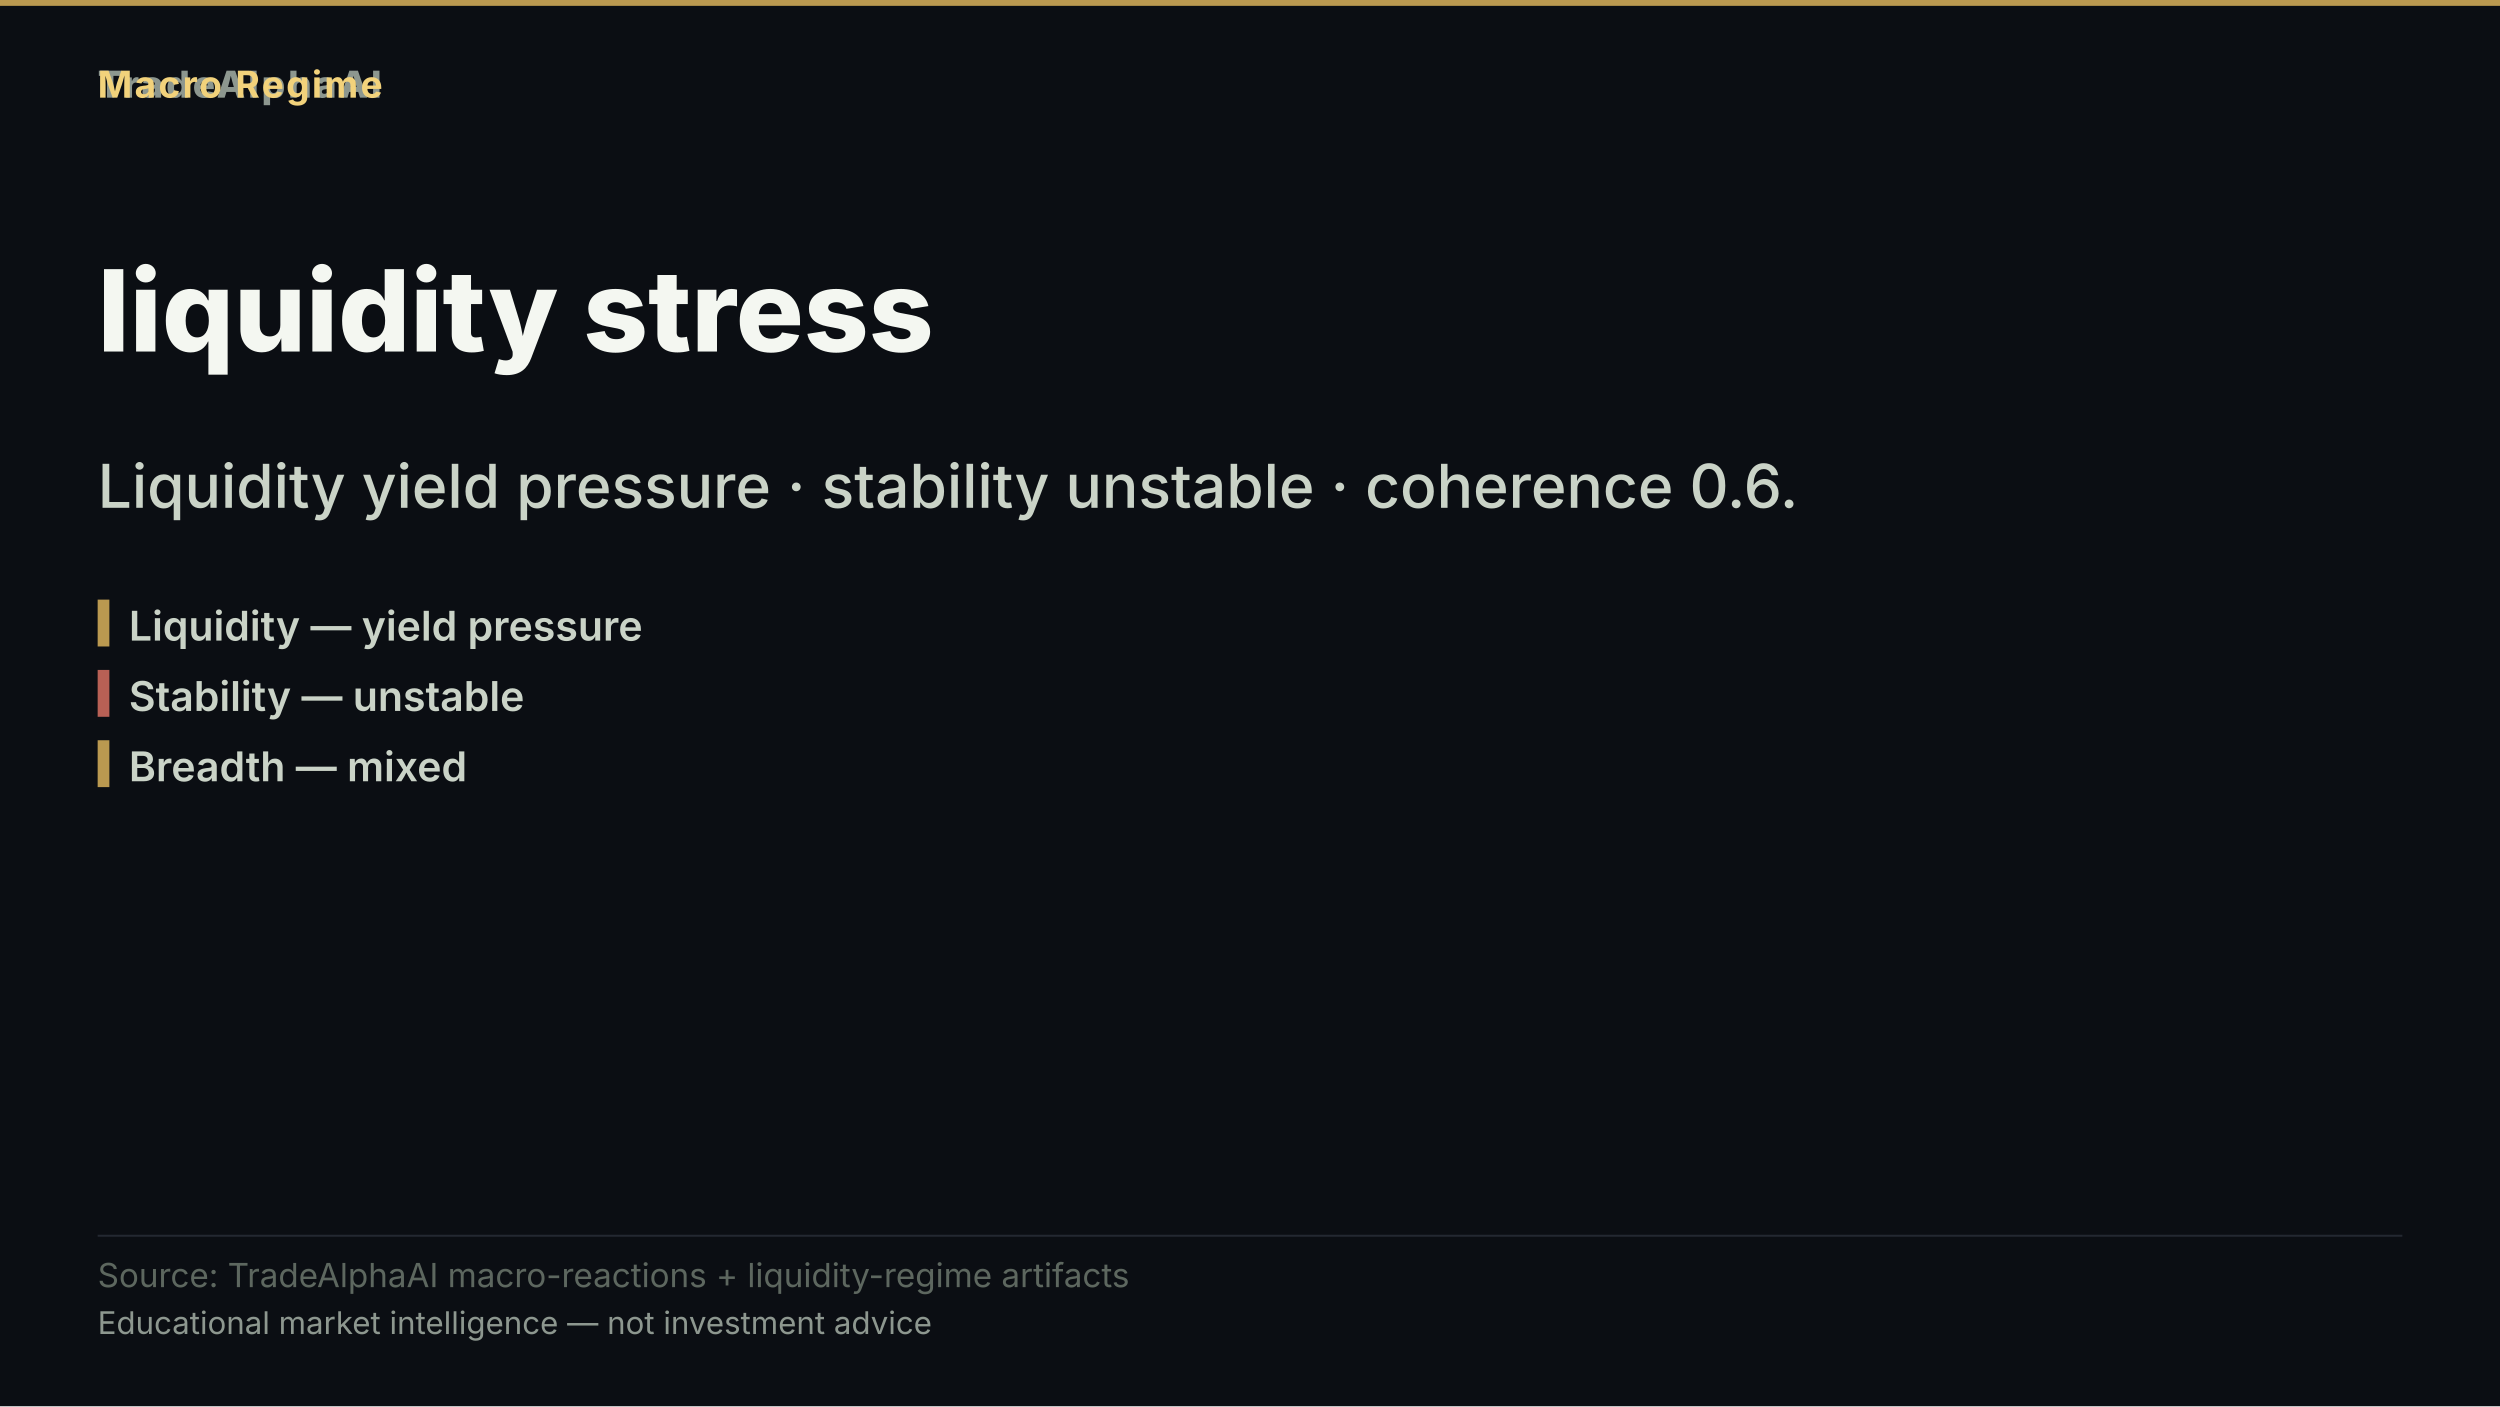
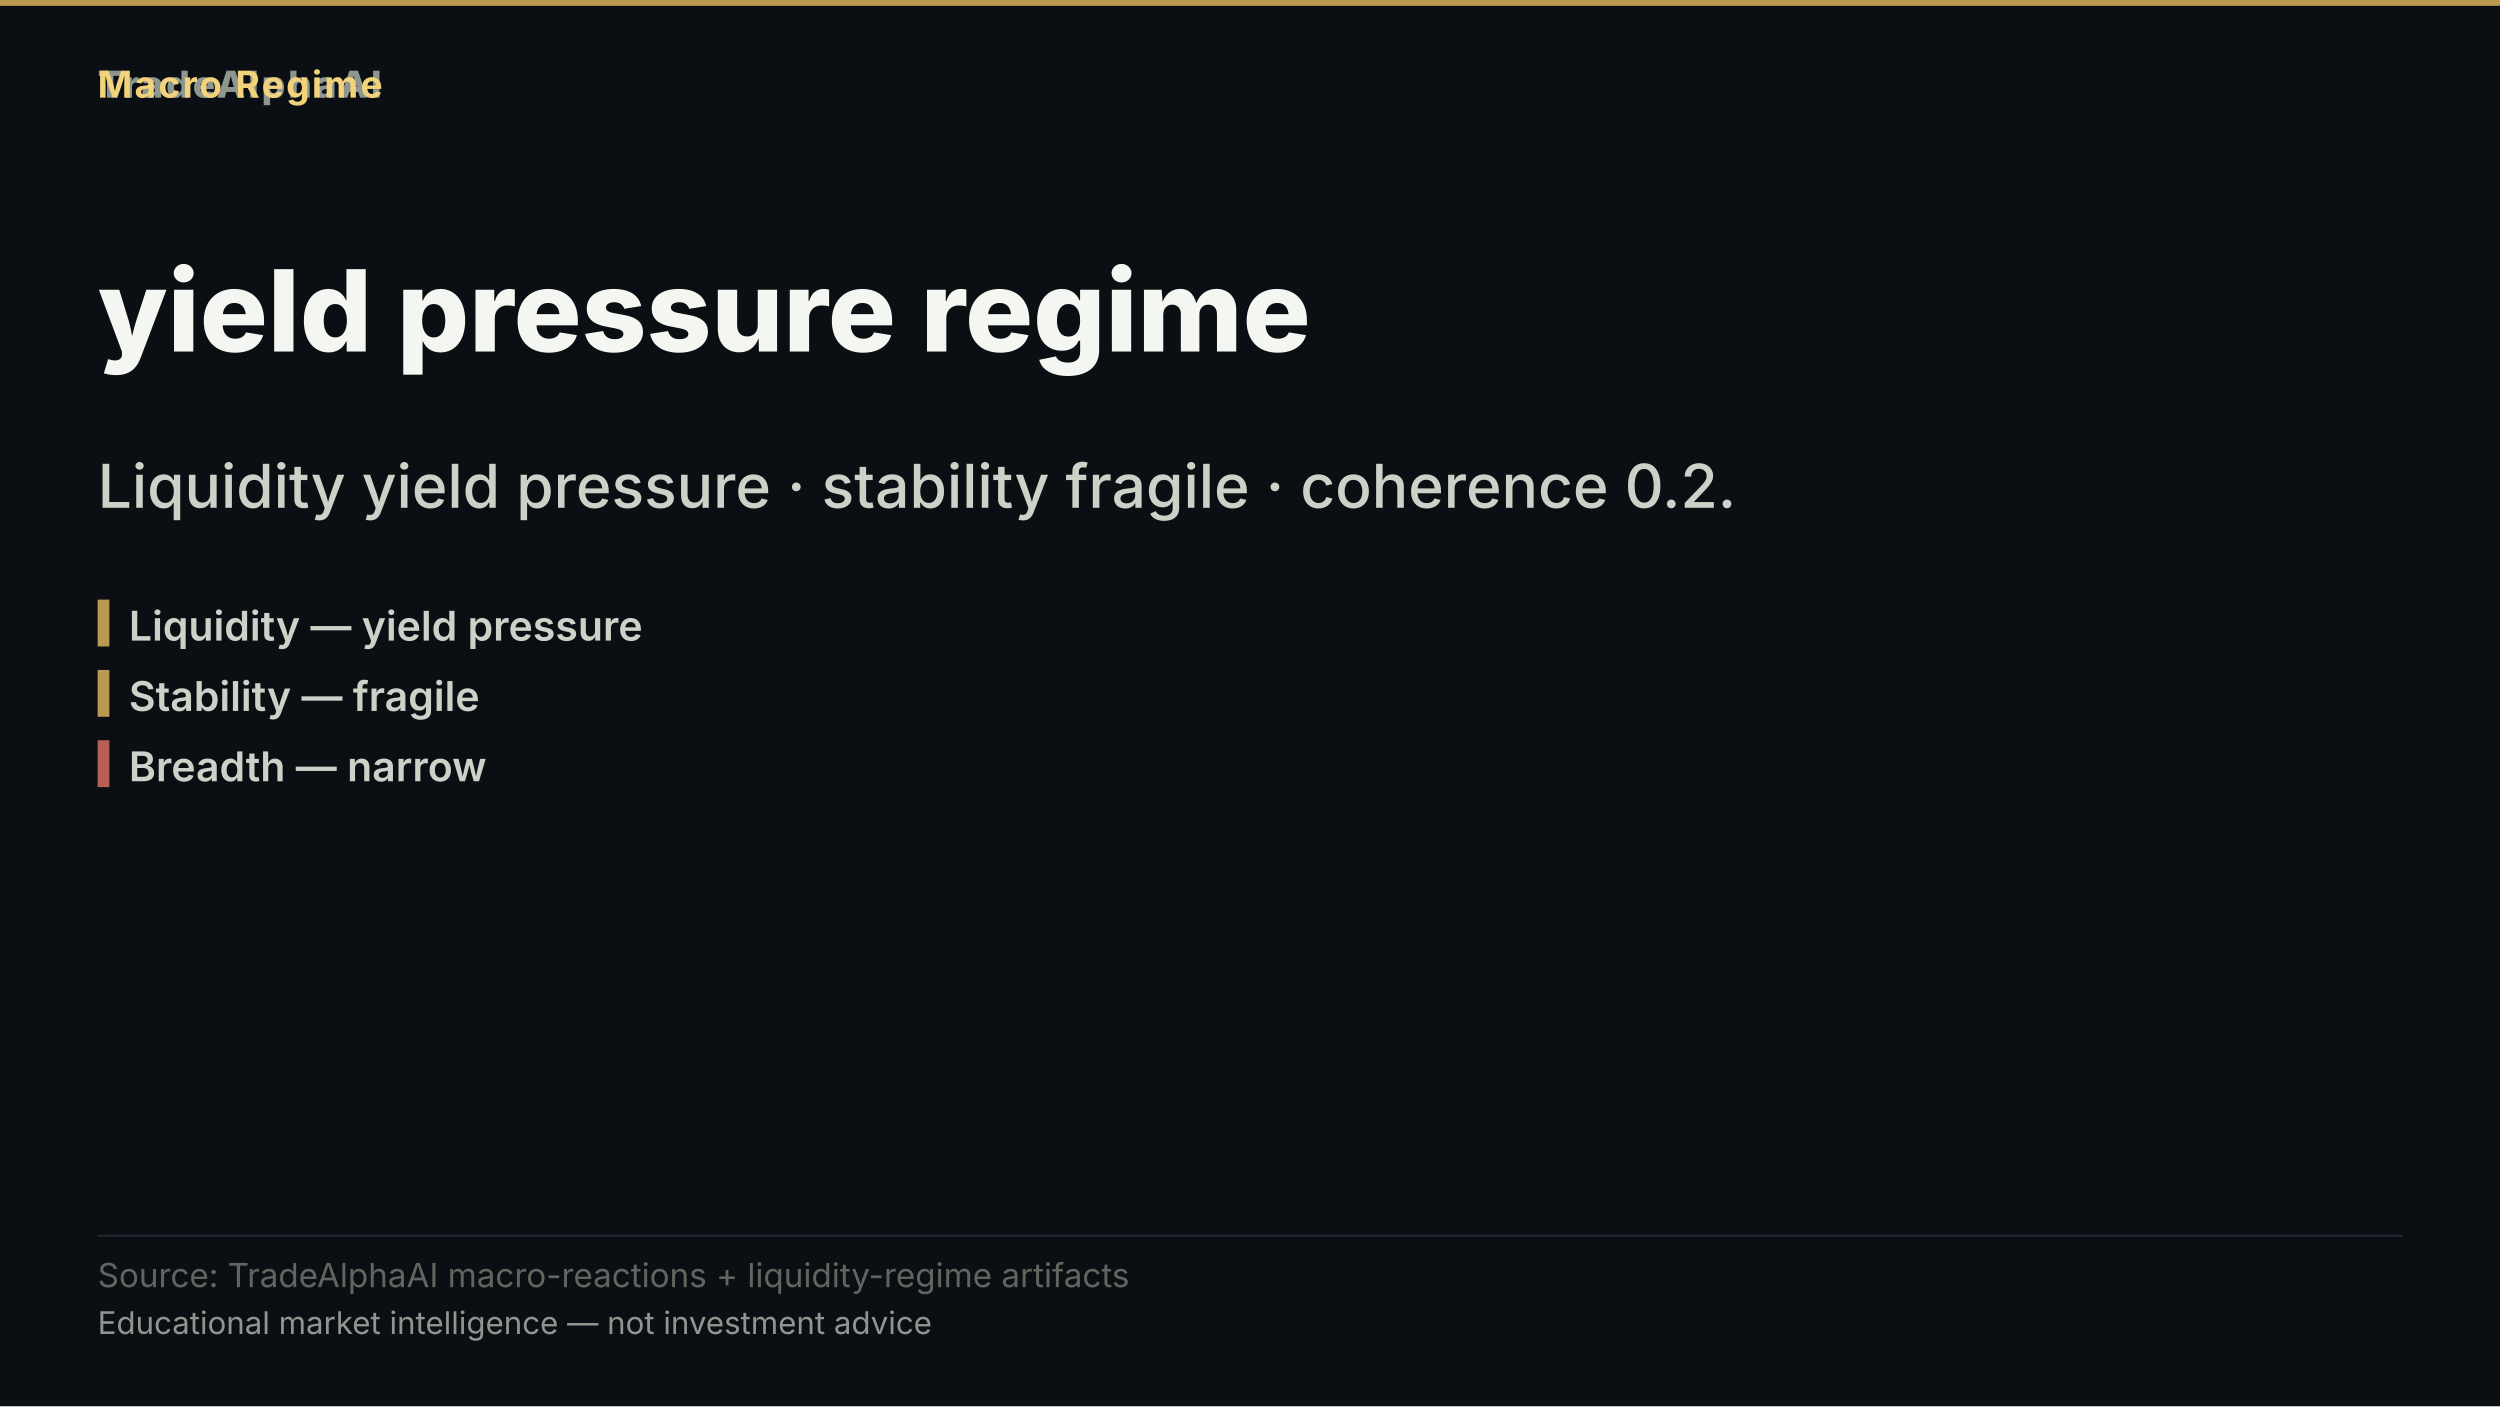
- <svg xmlns="http://www.w3.org/2000/svg" width="1280" height="720" viewBox="0 0 1280 720" role="img" aria-label="liquidity stress">
+ <svg xmlns="http://www.w3.org/2000/svg" width="1280" height="720" viewBox="0 0 1280 720" role="img" aria-label="yield pressure regime">
  <rect width="1280" height="720" fill="#0b0e13" />
  <rect x="0" y="0" width="1280" height="3" fill="#d8b15a" opacity="0.85" />
  <text x="50" y="50" font-family="'Inter','Segoe UI','Helvetica Neue',Arial,sans-serif" font-size="19" font-weight="800" letter-spacing="1.5" fill="#8d978f" text-anchor="start">TradeAlphaAI</text>
  <text x="50" y="50" font-family="'Inter','Segoe UI','Helvetica Neue',Arial,sans-serif" font-size="19" font-weight="700" letter-spacing="1.2" fill="#f2d27b" text-anchor="start">Macro Regime</text>
-   <text x="50" y="180" font-family="'Inter','Segoe UI','Helvetica Neue',Arial,sans-serif" font-size="58" font-weight="800" fill="#f4f7f1" text-anchor="start">liquidity stress</text>
-   <text x="50" y="260" font-family="'Inter','Segoe UI','Helvetica Neue',Arial,sans-serif" font-size="31" font-weight="500" fill="#cad3c7" text-anchor="start">Liquidity yield pressure · stability unstable · coherence 0.6.</text>
+   <text x="50" y="180" font-family="'Inter','Segoe UI','Helvetica Neue',Arial,sans-serif" font-size="58" font-weight="800" fill="#f4f7f1" text-anchor="start">yield pressure regime</text>
+   <text x="50" y="260" font-family="'Inter','Segoe UI','Helvetica Neue',Arial,sans-serif" font-size="31" font-weight="500" fill="#cad3c7" text-anchor="start">Liquidity yield pressure · stability fragile · coherence 0.2.</text>
  <rect x="50" y="307" width="6" height="24" fill="#d8b15a" opacity="0.85" />
  <text x="66" y="328" font-family="'Inter','Segoe UI','Helvetica Neue',Arial,sans-serif" font-size="21" font-weight="600" fill="#cad3c7" text-anchor="start">Liquidity — yield pressure</text>
-   <rect x="50" y="343" width="6" height="24" fill="#d66e60" opacity="0.85" />
-   <text x="66" y="364" font-family="'Inter','Segoe UI','Helvetica Neue',Arial,sans-serif" font-size="21" font-weight="600" fill="#cad3c7" text-anchor="start">Stability — unstable</text>
-   <rect x="50" y="379" width="6" height="24" fill="#d8b15a" opacity="0.85" />
-   <text x="66" y="400" font-family="'Inter','Segoe UI','Helvetica Neue',Arial,sans-serif" font-size="21" font-weight="600" fill="#cad3c7" text-anchor="start">Breadth — mixed</text>
+   <rect x="50" y="343" width="6" height="24" fill="#d8b15a" opacity="0.85" />
+   <text x="66" y="364" font-family="'Inter','Segoe UI','Helvetica Neue',Arial,sans-serif" font-size="21" font-weight="600" fill="#cad3c7" text-anchor="start">Stability — fragile</text>
+   <rect x="50" y="379" width="6" height="24" fill="#d66e60" opacity="0.85" />
+   <text x="66" y="400" font-family="'Inter','Segoe UI','Helvetica Neue',Arial,sans-serif" font-size="21" font-weight="600" fill="#cad3c7" text-anchor="start">Breadth — narrow</text>
  <rect x="50" y="632.2" width="1180" height="1" fill="rgba(148,163,184,0.18)" />
  <text x="50" y="659" font-family="'Inter','Segoe UI','Helvetica Neue',Arial,sans-serif" font-size="17" fill="#5d675f" text-anchor="start">Source: TradeAlphaAI macro-reactions + liquidity-regime artifacts</text>
  <text x="50" y="683" font-family="'Inter','Segoe UI','Helvetica Neue',Arial,sans-serif" font-size="16" fill="#8d978f" text-anchor="start">Educational market intelligence — not investment advice</text>
</svg>
